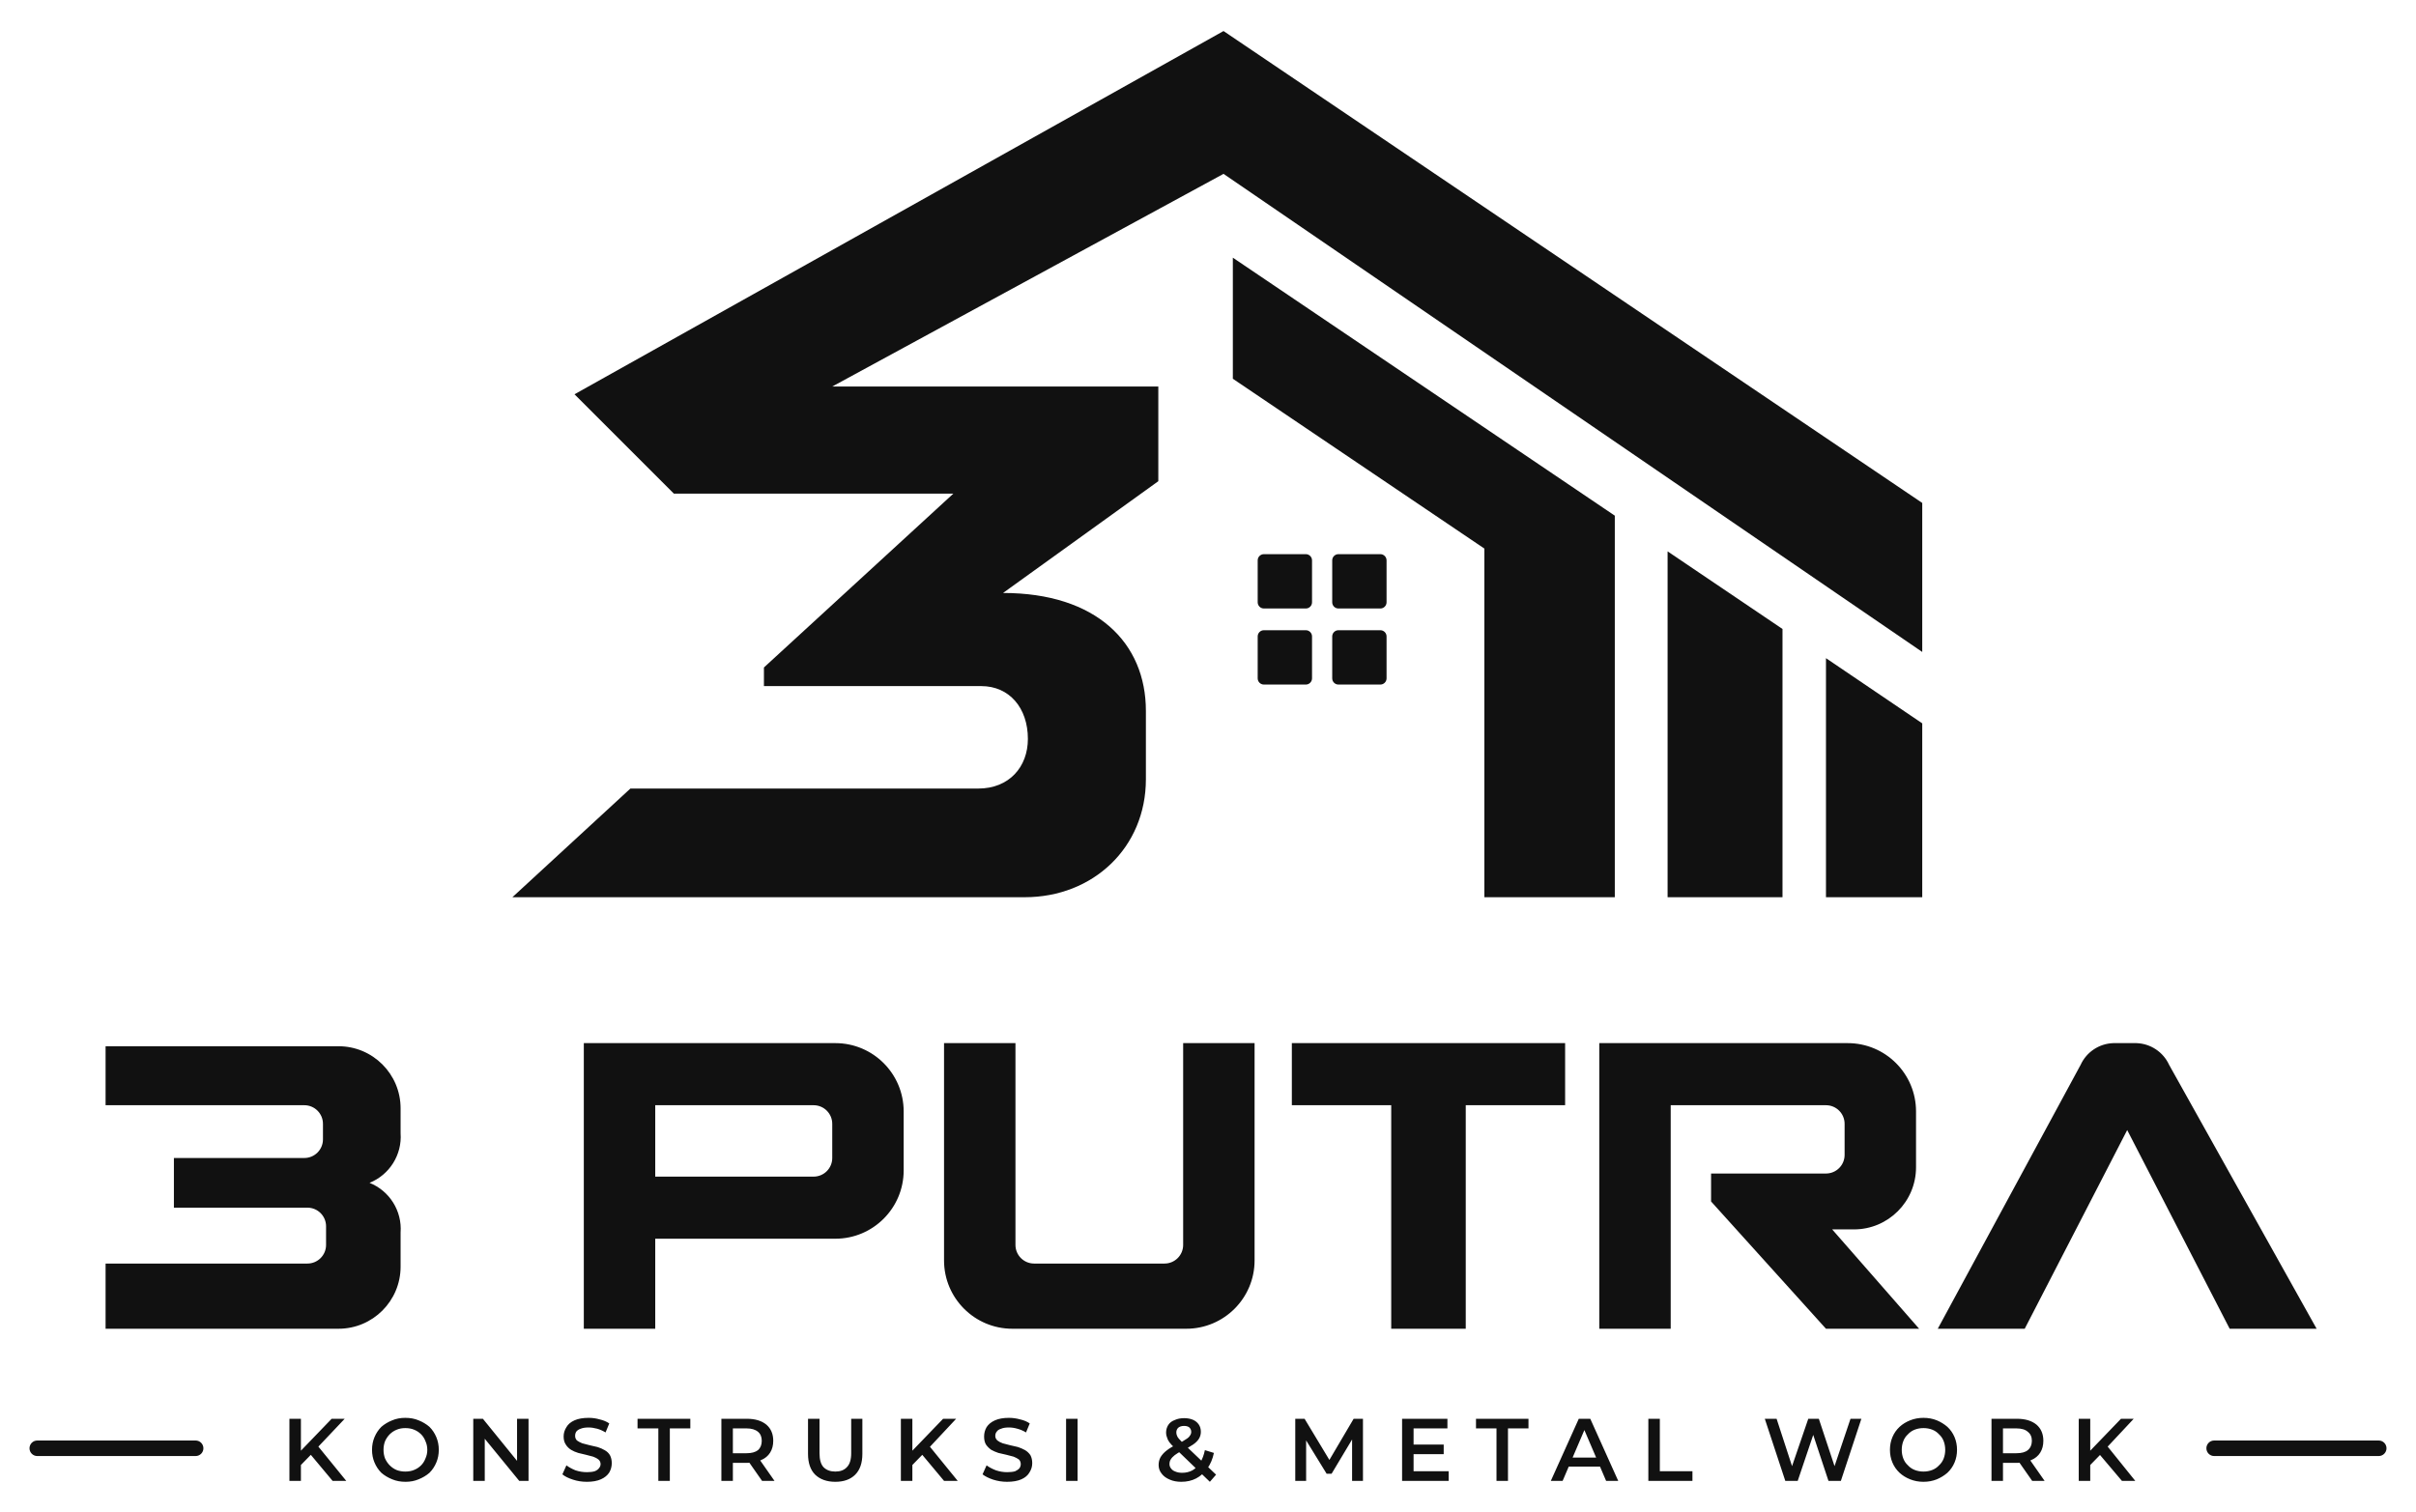
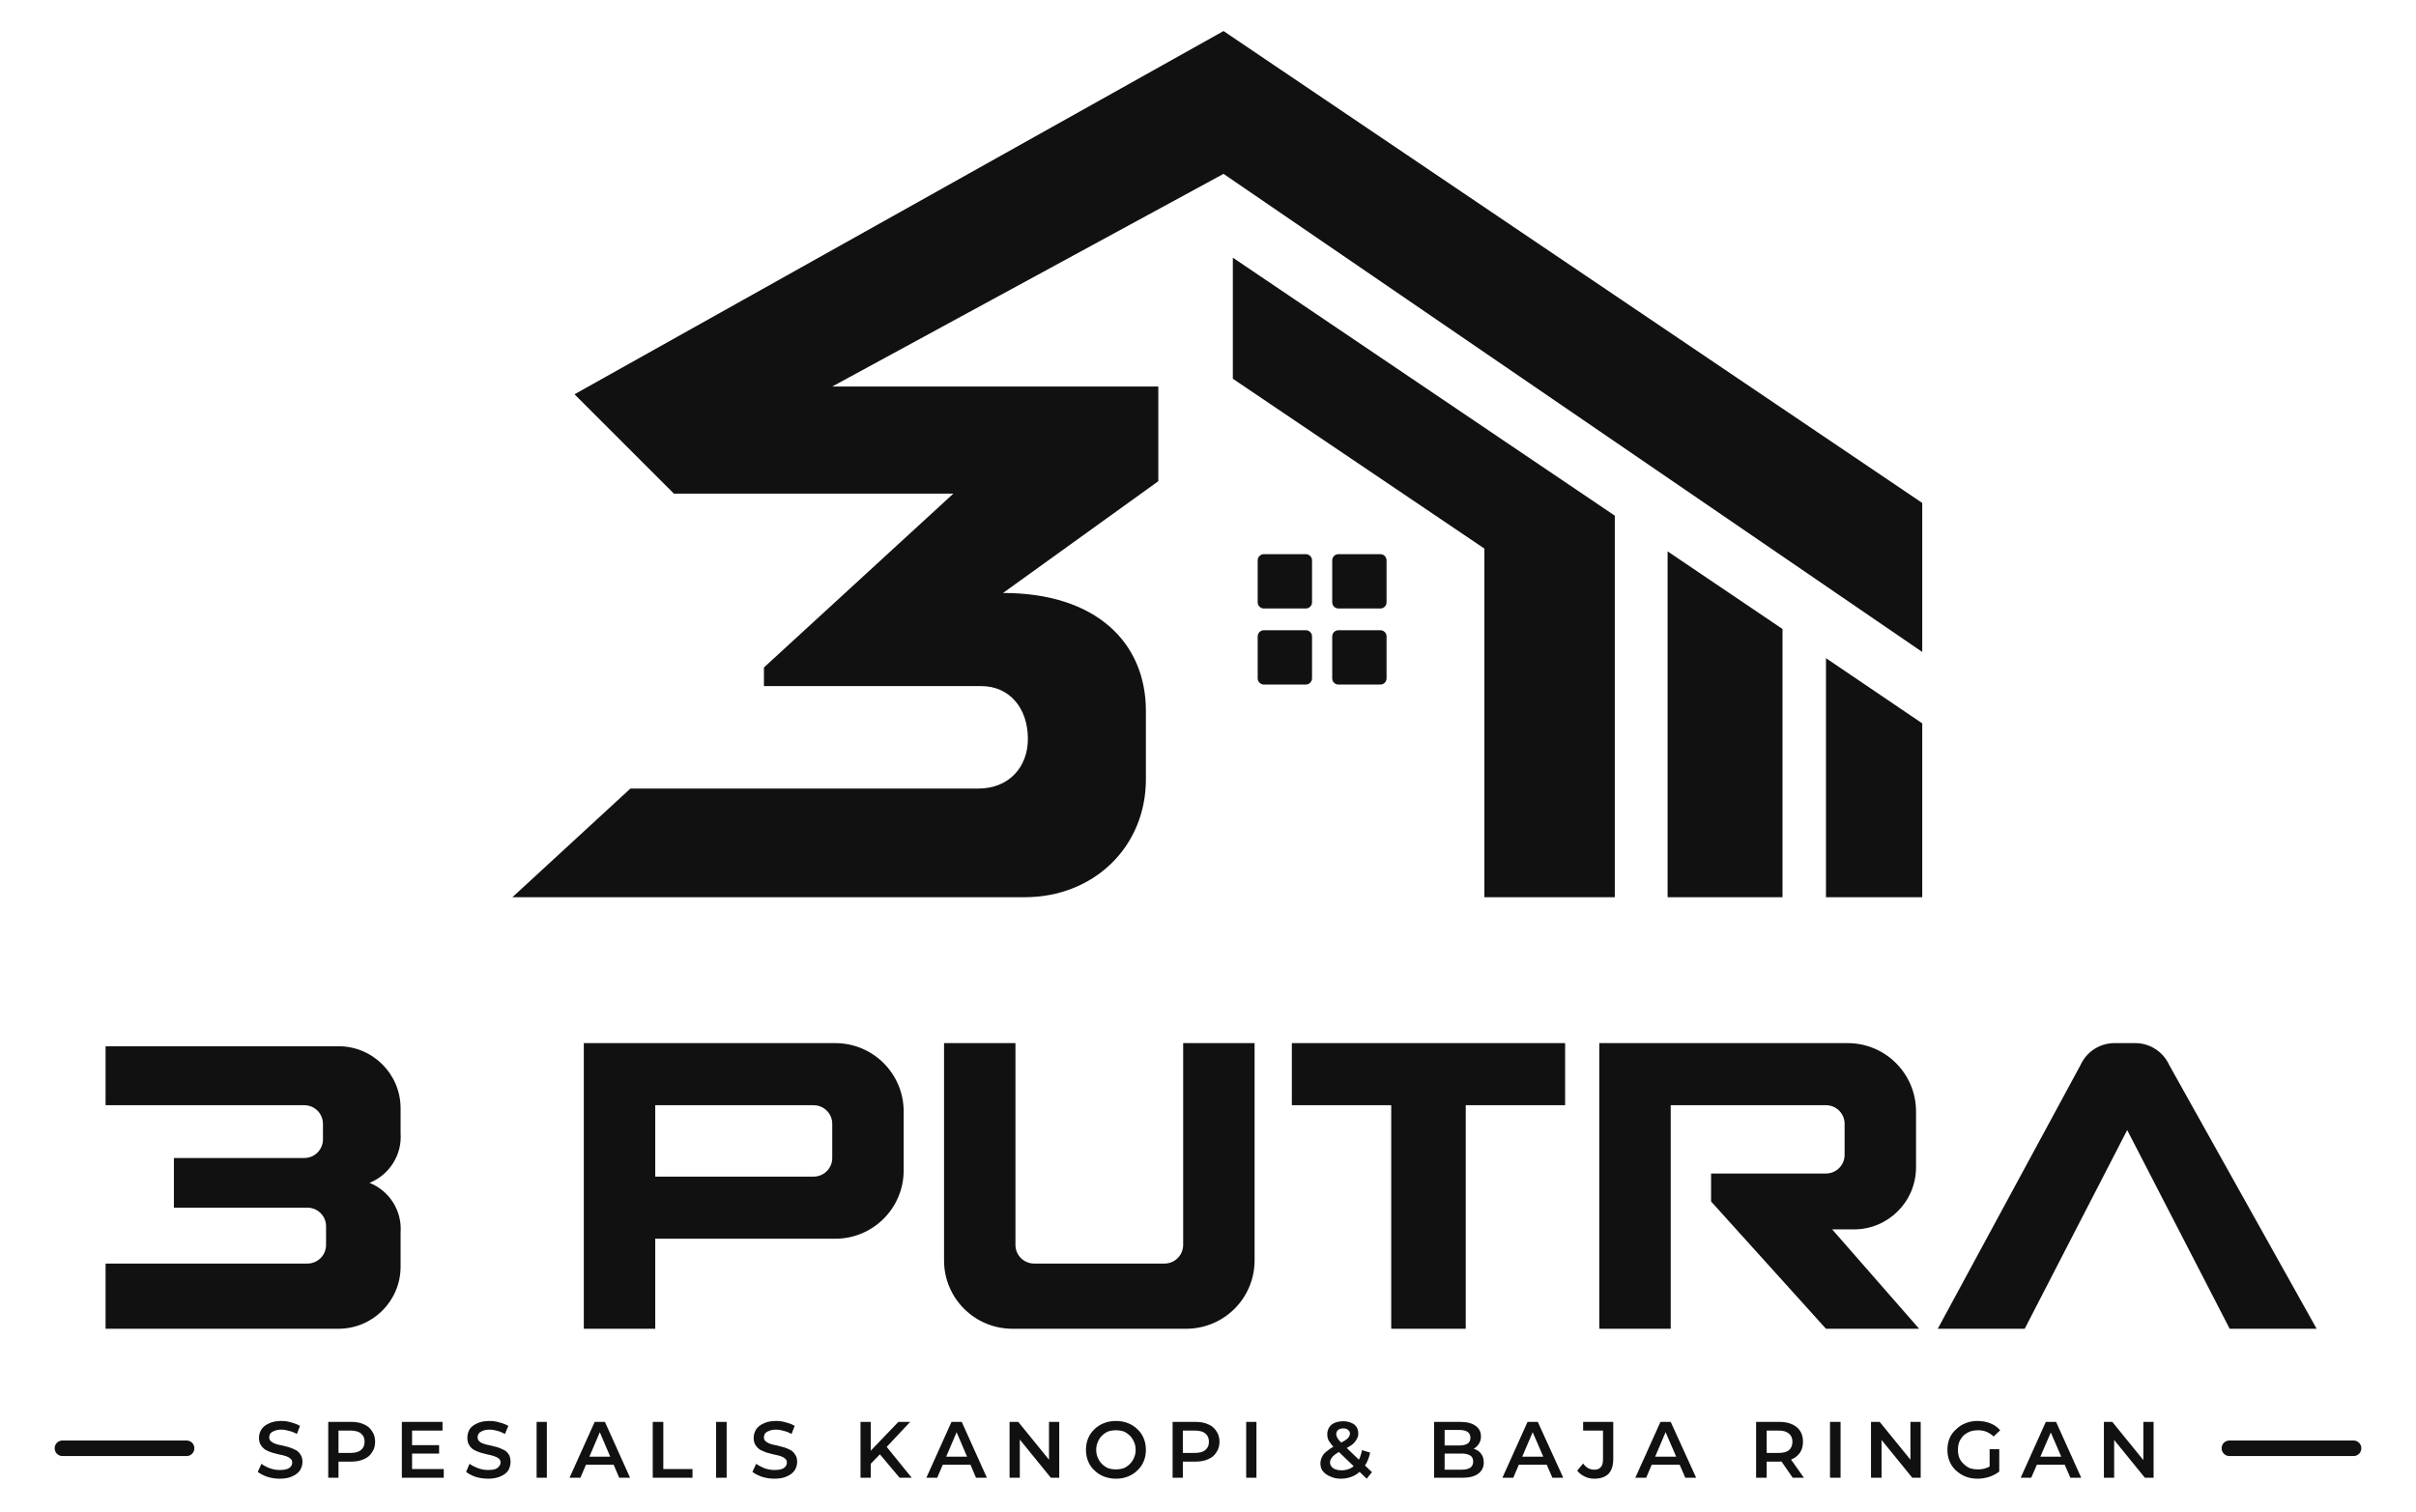
- <svg xmlns="http://www.w3.org/2000/svg" viewBox="237 113 778 487" role="img" aria-label="3 Putra Konstruksi dan Metal Work">
+ <svg xmlns="http://www.w3.org/2000/svg" viewBox="237 113 778 487" role="img" aria-label="3 Putra Spesialis Kanopi dan Baja Ringan">
  <path fill="#111111" d="M631 123 L856 275 V323 L631 169 L505 237.5 H610 V268 L560 304 C590 304 606 320 606 342 V364 C606 386 589 402 567 402 H402 L440 367 H552 C562 367 568 360 568 351 C568 341 562 334 553 334 H483 V328 L544 272 H454 L422 240 Z" />
  <path fill="#111111" d="M634 196 L757 279.1 V402 H715 V289.7 L634 235 Z M774 290.6 L811 315.6 V402 H774 Z M825 325 L856 346 V402 H825 Z" />
  <path fill="#111111" d="M644 291.5 H657.5 A2 2 0 0 1 659.5 293.5 V307 A2 2 0 0 1 657.5 309 H644 A2 2 0 0 1 642 307 V293.5 A2 2 0 0 1 644 291.5 Z M668 291.5 H681.5 A2 2 0 0 1 683.5 293.5 V307 A2 2 0 0 1 681.5 309 H668 A2 2 0 0 1 666 307 V293.5 A2 2 0 0 1 668 291.5 Z M644 316 H657.5 A2 2 0 0 1 659.5 318 V331.5 A2 2 0 0 1 657.5 333.5 H644 A2 2 0 0 1 642 331.5 V318 A2 2 0 0 1 644 316 Z M668 316 H681.5 A2 2 0 0 1 683.5 318 V331.5 A2 2 0 0 1 681.5 333.5 H668 A2 2 0 0 1 666 331.5 V318 A2 2 0 0 1 668 316 Z" />
  <path fill="#111111" fill-rule="evenodd" d="M271 450 H346 A20 20 0 0 1 366 470 V478 A16 16 0 0 1 356 494 A16 16 0 0 1 366 510 V521 A20 20 0 0 1 346 541 H271 V520 H336 A6 6 0 0 0 342 514 V508 A6 6 0 0 0 336 502 H293 V486 H335 A6 6 0 0 0 341 480 V475 A6 6 0 0 0 335 469 H271 Z M425 541 V449 H506 A22 22 0 0 1 528 471 V490 A22 22 0 0 1 506 512 H448 V541 Z M448 469 V492 H499 A6 6 0 0 0 505 486 V475 A6 6 0 0 0 499 469 Z M541 449 H564 V514 A6 6 0 0 0 570 520 H612 A6 6 0 0 0 618 514 V449 H641 V519 A22 22 0 0 1 619 541 H563 A22 22 0 0 1 541 519 Z M653 449 H741 V469 H709 V541 H685 V469 H653 Z M752 541 V449 H832 A22 22 0 0 1 854 471 V489 A20 20 0 0 1 834 509 H827 L855 541 H825 L788 500 V491 H825 A6 6 0 0 0 831 485 V475 A6 6 0 0 0 825 469 H775 V541 Z M861 541 L907 456 A12 12 0 0 1 917.5 449 H925 A12 12 0 0 1 935.5 456 L983 541 H955 L922 477 L889 541 Z" />
-   <path fill="#111111" d="M337.2 581.5L333.5 585.3L333.3 580.9L343.8 570L348.0 570L339.2 579.3L337.2 581.5ZM333.9 590L330.2 590L330.2 570L333.9 570L333.9 590ZM348.5 590L344.1 590L336.5 580.9L338.9 578.2L348.5 590Z M367.6 590.3L367.6 590.3Q365.2 590.3 363.3 589.5Q361.3 588.7 359.8 587.4Q358.4 586.0 357.6 584.1Q356.8 582.2 356.8 580L356.8 580Q356.8 577.8 357.6 575.9Q358.4 574.0 359.8 572.6Q361.3 571.3 363.3 570.5Q365.2 569.7 367.5 569.7L367.5 569.7Q369.9 569.7 371.8 570.5Q373.8 571.3 375.3 572.6Q376.7 574.0 377.5 575.9Q378.3 577.8 378.3 580L378.3 580Q378.3 582.2 377.5 584.1Q376.7 586 375.3 587.4Q373.8 588.7 371.8 589.5Q369.9 590.3 367.6 590.3ZM367.5 587.0L367.5 587.0Q369.1 587.0 370.3 586.5Q371.6 586 372.6 585.0Q373.5 584.1 374.0 582.8Q374.6 581.5 374.6 580L374.6 580Q374.6 578.5 374.0 577.2Q373.5 575.9 372.6 575.0Q371.6 574 370.3 573.5Q369.1 573.0 367.5 573.0L367.5 573.0Q366.0 573.0 364.8 573.5Q363.5 574 362.5 575.0Q361.6 575.9 361.0 577.2Q360.5 578.5 360.5 580L360.5 580Q360.5 581.5 361.0 582.8Q361.6 584.1 362.5 585.0Q363.5 586 364.7 586.5Q366.0 587.0 367.5 587.0Z M393.1 590L389.4 590L389.4 570L392.5 570L405.0 585.4L403.5 585.4L403.5 570L407.2 570L407.2 590L404.2 590L391.6 574.6L393.1 574.6L393.1 590Z M426.0 590.3L426.0 590.3Q423.6 590.3 421.5 589.6Q419.3 588.9 418.1 587.9L418.1 587.9L419.4 585Q420.6 585.9 422.3 586.6Q424.1 587.2 426.0 587.2L426.0 587.2Q427.5 587.2 428.5 586.9Q429.5 586.5 429.9 585.9Q430.4 585.3 430.4 584.6L430.4 584.6Q430.4 583.7 429.7 583.1Q429.1 582.6 428.0 582.2Q427.0 581.9 425.7 581.6Q424.4 581.3 423.2 581.0Q421.9 580.6 420.9 580.0Q419.8 579.3 419.2 578.3Q418.5 577.3 418.5 575.7L418.5 575.7Q418.5 574.1 419.4 572.7Q420.2 571.3 422.0 570.5Q423.8 569.7 426.6 569.7L426.6 569.7Q428.4 569.7 430.1 570.2Q431.9 570.6 433.2 571.5L433.2 571.5L432.0 574.4Q430.7 573.6 429.3 573.2Q427.8 572.8 426.5 572.8L426.5 572.8Q425.0 572.8 424.0 573.2Q423.1 573.5 422.6 574.1Q422.2 574.7 422.2 575.5L422.2 575.5Q422.2 576.4 422.8 577.0Q423.5 577.5 424.5 577.9Q425.6 578.2 426.8 578.5Q428.1 578.8 429.4 579.1Q430.7 579.5 431.7 580.1Q432.8 580.7 433.4 581.7Q434.0 582.8 434.0 584.3L434.0 584.3Q434.0 585.9 433.2 587.3Q432.3 588.7 430.5 589.5Q428.7 590.3 426.0 590.3Z M452.7 590L449.0 590L449.0 573.1L442.3 573.1L442.3 570L459.3 570L459.3 573.1L452.7 573.1L452.7 590Z M473.0 590L469.3 590L469.3 570L477.5 570Q481.5 570 483.8 571.9Q486.0 573.8 486.0 577.1L486.0 577.1Q486.0 579.3 485.0 580.9Q484.0 582.5 482.1 583.3Q480.2 584.2 477.5 584.2L477.5 584.2L471.4 584.2L473.0 582.5L473.0 590ZM486.4 590L482.4 590L477.3 582.7L481.3 582.7L486.4 590ZM473.0 571.3L473.0 582.9L471.4 581.1L477.4 581.1Q479.8 581.1 481.1 580.1Q482.3 579 482.3 577.1L482.3 577.1Q482.3 575.2 481.1 574.2Q479.8 573.1 477.4 573.1L477.4 573.1L471.4 573.1L473.0 571.3Z M506.0 590.3L506.0 590.3Q501.9 590.3 499.5 588.0Q497.2 585.7 497.2 581.3L497.2 581.3L497.2 570L500.9 570L500.9 581.1Q500.9 584.2 502.2 585.6Q503.6 587.0 506.0 587.0L506.0 587.0Q508.4 587.0 509.7 585.6Q511.1 584.2 511.1 581.1L511.1 581.1L511.1 570L514.7 570L514.7 581.3Q514.7 585.7 512.4 588.0Q510.1 590.3 506.0 590.3Z M534.1 581.5L530.4 585.3L530.2 580.9L540.7 570L544.9 570L536.2 579.3L534.1 581.5ZM530.8 590L527.1 590L527.1 570L530.8 570L530.8 590ZM545.4 590L541.0 590L533.4 580.9L535.8 578.2L545.4 590Z M561.3 590.3L561.3 590.3Q559.0 590.3 556.8 589.6Q554.7 588.9 553.4 587.9L553.4 587.9L554.7 585Q555.9 585.9 557.7 586.6Q559.5 587.2 561.3 587.2L561.3 587.2Q562.9 587.2 563.9 586.9Q564.8 586.5 565.3 585.9Q565.7 585.3 565.7 584.6L565.7 584.6Q565.7 583.7 565.1 583.1Q564.4 582.6 563.4 582.2Q562.3 581.9 561.1 581.6Q559.8 581.3 558.5 581.0Q557.3 580.6 556.2 580.0Q555.2 579.3 554.5 578.3Q553.9 577.3 553.9 575.7L553.9 575.7Q553.9 574.1 554.7 572.7Q555.6 571.3 557.4 570.5Q559.2 569.7 561.9 569.7L561.9 569.7Q563.7 569.7 565.5 570.2Q567.3 570.6 568.6 571.5L568.6 571.5L567.4 574.4Q566.1 573.6 564.6 573.2Q563.2 572.8 561.9 572.8L561.9 572.8Q560.3 572.8 559.4 573.2Q558.4 573.5 558.0 574.1Q557.5 574.7 557.5 575.5L557.5 575.5Q557.5 576.4 558.2 577.0Q558.8 577.5 559.9 577.9Q560.9 578.2 562.2 578.5Q563.5 578.8 564.8 579.1Q566.0 579.5 567.1 580.1Q568.1 580.7 568.8 581.7Q569.4 582.8 569.4 584.3L569.4 584.3Q569.4 585.9 568.5 587.3Q567.7 588.7 565.9 589.5Q564.1 590.3 561.3 590.3Z M584.0 590L580.3 590L580.3 570L584.0 570L584.0 590Z M628.6 588L626.6 590.3L615.2 579.3Q614.2 578.4 613.6 577.6Q613.0 576.8 612.8 576.0Q612.5 575.3 612.5 574.5L612.5 574.5Q612.5 573.1 613.2 572.0Q613.9 570.9 615.3 570.4Q616.6 569.8 618.3 569.8L618.3 569.8Q619.9 569.8 621.1 570.3Q622.3 570.8 623.0 571.8Q623.7 572.8 623.7 574.2L623.7 574.2Q623.7 575.4 623.1 576.4Q622.5 577.4 621.2 578.3Q619.9 579.2 617.8 580.2L617.8 580.2Q616.2 581 615.3 581.7Q614.4 582.4 614.0 583.1Q613.6 583.7 613.6 584.6L613.6 584.6Q613.6 585.4 614.1 586.0Q614.6 586.7 615.5 587.0Q616.4 587.4 617.7 587.4L617.7 587.4Q619.5 587.4 621.0 586.6Q622.5 585.7 623.5 584.1Q624.5 582.5 625.0 580.1L625.0 580.1L627.9 581.0Q627.3 583.9 625.8 586.0Q624.3 588.1 622.2 589.2Q620.1 590.3 617.4 590.3L617.4 590.3Q615.3 590.3 613.7 589.6Q612.0 588.9 611.1 587.7Q610.1 586.5 610.1 584.9L610.1 584.9Q610.1 583.5 610.7 582.4Q611.4 581.2 612.7 580.2Q614.1 579.1 616.3 578.1L616.3 578.1Q617.9 577.3 618.9 576.6Q619.9 576 620.2 575.4Q620.6 574.9 620.6 574.2L620.6 574.2Q620.6 573.4 620.0 572.8Q619.4 572.3 618.3 572.3L618.3 572.3Q617.1 572.3 616.4 572.9Q615.8 573.5 615.8 574.4L615.8 574.4Q615.8 574.9 616.0 575.4Q616.1 575.8 616.6 576.4Q617.1 577.0 618.0 577.9L618.0 577.9L628.6 588Z M657.6 590L654.1 590L654.1 570L657.1 570L665.9 584.6L664.3 584.6L672.9 570L675.9 570L675.9 590L672.4 590L672.4 575.5L673.1 575.5L665.8 587.7L664.2 587.7L656.7 575.5L657.6 575.5L657.6 590Z M703.5 590L688.5 590L688.5 570L703.1 570L703.1 573.1L692.2 573.1L692.2 586.9L703.5 586.9L703.5 590ZM701.9 581.4L691.9 581.4L691.9 578.3L701.9 578.3L701.9 581.4Z M722.6 590L718.9 590L718.9 573.1L712.3 573.1L712.3 570L729.2 570L729.2 573.1L722.6 573.1L722.6 590Z M740.2 590L736.4 590L745.4 570L749.1 570L758.1 590L754.2 590L746.5 572.0L747.9 572.0L740.2 590ZM753.3 585.4L740.5 585.4L741.5 582.5L752.3 582.5L753.3 585.4Z M782.0 590L767.8 590L767.8 570L771.5 570L771.5 586.9L782.0 586.9L782.0 590Z M815.9 590L811.9 590L805.3 570L809.1 570L815.0 588.1L813.1 588.1L819.3 570L822.7 570L828.7 588.1L826.8 588.1L832.9 570L836.4 570L829.8 590L825.8 590L820.4 573.7L821.4 573.7L815.9 590Z M856.4 590.3L856.4 590.3Q854.1 590.3 852.1 589.5Q850.1 588.7 848.7 587.4Q847.2 586.0 846.4 584.1Q845.6 582.2 845.6 580L845.6 580Q845.6 577.8 846.4 575.9Q847.2 574.0 848.7 572.6Q850.1 571.3 852.1 570.5Q854.1 569.7 856.4 569.7L856.4 569.7Q858.7 569.7 860.7 570.5Q862.6 571.3 864.1 572.6Q865.6 574.0 866.4 575.9Q867.2 577.8 867.2 580L867.2 580Q867.2 582.2 866.4 584.1Q865.6 586 864.1 587.4Q862.6 588.7 860.7 589.5Q858.7 590.3 856.4 590.3ZM856.4 587.0L856.4 587.0Q857.9 587.0 859.2 586.5Q860.5 586 861.4 585.0Q862.4 584.1 862.9 582.8Q863.4 581.5 863.4 580L863.4 580Q863.4 578.5 862.9 577.2Q862.4 575.9 861.4 575.0Q860.5 574 859.2 573.5Q857.9 573.0 856.4 573.0L856.4 573.0Q854.9 573.0 853.6 573.5Q852.3 574 851.4 575.0Q850.4 575.9 849.9 577.2Q849.4 578.5 849.4 580L849.4 580Q849.4 581.5 849.9 582.8Q850.4 584.1 851.4 585.0Q852.3 586 853.6 586.5Q854.9 587.0 856.4 587.0Z M882.0 590L878.3 590L878.3 570L886.5 570Q890.5 570 892.8 571.9Q895.0 573.8 895.0 577.1L895.0 577.1Q895.0 579.3 894.0 580.9Q893.0 582.5 891.1 583.3Q889.2 584.2 886.5 584.2L886.5 584.2L880.3 584.2L882.0 582.5L882.0 590ZM895.4 590L891.4 590L886.3 582.7L890.3 582.7L895.4 590ZM882.0 571.3L882.0 582.9L880.3 581.1L886.3 581.1Q888.8 581.1 890.0 580.1Q891.3 579 891.3 577.1L891.3 577.1Q891.3 575.2 890.0 574.2Q888.8 573.1 886.3 573.1L886.3 573.1L880.3 573.1L882.0 571.3Z M913.4 581.5L909.7 585.3L909.5 580.9L920.0 570L924.1 570L915.4 579.3L913.4 581.5ZM910.1 590L906.4 590L906.4 570L910.1 570L910.1 590ZM924.6 590L920.3 590L912.6 580.9L915.1 578.2L924.6 590Z" />
-   <path fill="#111111" d="M249 577 H300 A2.5 2.5 0 0 1 300 582 H249 A2.5 2.5 0 0 1 249 577 Z M950 577 H1003 A2.5 2.5 0 0 1 1003 582 H950 A2.5 2.5 0 0 1 950 577 Z" />
+   <path fill="#111111" d="M327.1 589.3L327.1 589.3Q325.0 589.3 323.1 588.7Q321.1 588.0 320.0 587.1L320.0 587.1L321.2 584.5Q322.2 585.3 323.8 585.9Q325.4 586.5 327.1 586.5L327.1 586.5Q328.5 586.5 329.4 586.2Q330.3 585.9 330.7 585.3Q331.1 584.8 331.1 584.1L331.1 584.1Q331.1 583.3 330.5 582.8Q329.9 582.3 329.0 582.0Q328.0 581.7 326.9 581.5Q325.7 581.2 324.6 580.9Q323.4 580.5 322.5 580.0Q321.6 579.4 321.0 578.5Q320.4 577.6 320.4 576.1L320.4 576.1Q320.4 574.7 321.2 573.4Q322.0 572.2 323.6 571.5Q325.2 570.7 327.6 570.7L327.6 570.7Q329.3 570.7 330.9 571.2Q332.4 571.6 333.6 572.3L333.6 572.3L332.6 574.9Q331.4 574.2 330.1 573.9Q328.8 573.5 327.6 573.5L327.6 573.5Q326.2 573.5 325.4 573.9Q324.5 574.2 324.1 574.7Q323.7 575.3 323.7 576.0L323.7 576.0Q323.7 576.8 324.3 577.3Q324.9 577.8 325.8 578.1Q326.7 578.4 327.9 578.6Q329.1 578.9 330.2 579.2Q331.3 579.6 332.3 580.1Q333.2 580.6 333.8 581.6Q334.4 582.5 334.4 583.9L334.4 583.9Q334.4 585.3 333.6 586.6Q332.8 587.8 331.2 588.5Q329.6 589.3 327.1 589.3Z M346.0 589L342.7 589L342.7 571L350.1 571Q352.5 571 354.2 571.8Q355.9 572.5 356.8 574.0Q357.8 575.4 357.8 577.4L357.8 577.4Q357.8 579.4 356.8 580.8Q355.9 582.3 354.2 583.0Q352.5 583.8 350.1 583.8L350.1 583.8L344.5 583.8L346.0 582.2L346.0 589ZM346.0 572.2L346.0 582.6L344.5 581.0L349.9 581.0Q352.2 581.0 353.3 580.0Q354.4 579.1 354.4 577.4L354.4 577.4Q354.4 575.7 353.3 574.8Q352.2 573.8 349.9 573.8L349.9 573.8L344.5 573.8L346.0 572.2Z M379.9 589L366.4 589L366.4 571L379.5 571L379.5 573.8L369.7 573.8L369.7 586.2L379.9 586.2L379.9 589ZM378.4 581.2L369.4 581.2L369.4 578.5L378.4 578.5L378.4 581.2Z M394.2 589.3L394.2 589.3Q392.1 589.3 390.1 588.7Q388.2 588.0 387.1 587.1L387.1 587.1L388.2 584.5Q389.3 585.3 390.9 585.9Q392.5 586.5 394.2 586.5L394.2 586.5Q395.6 586.5 396.5 586.2Q397.3 585.9 397.7 585.3Q398.2 584.8 398.2 584.1L398.2 584.1Q398.2 583.3 397.6 582.8Q397.0 582.3 396.0 582.0Q395.1 581.7 394.0 581.5Q392.8 581.2 391.7 580.9Q390.5 580.5 389.6 580.0Q388.6 579.4 388.1 578.5Q387.5 577.6 387.5 576.1L387.5 576.1Q387.5 574.7 388.2 573.4Q389.0 572.2 390.6 571.5Q392.2 570.7 394.7 570.7L394.7 570.7Q396.3 570.7 397.9 571.2Q399.5 571.6 400.7 572.3L400.7 572.3L399.6 574.9Q398.4 574.2 397.2 573.9Q395.9 573.5 394.7 573.5L394.7 573.5Q393.3 573.5 392.4 573.9Q391.6 574.2 391.2 574.7Q390.8 575.3 390.8 576.0L390.8 576.0Q390.8 576.8 391.4 577.3Q391.9 577.8 392.9 578.1Q393.8 578.4 395.0 578.6Q396.1 578.9 397.3 579.2Q398.4 579.6 399.4 580.1Q400.3 580.6 400.9 581.6Q401.4 582.5 401.4 583.9L401.4 583.9Q401.4 585.3 400.7 586.6Q399.9 587.8 398.3 588.5Q396.6 589.3 394.2 589.3Z M413.1 589L409.8 589L409.8 571L413.1 571L413.1 589Z M423.9 589L420.4 589L428.5 571L431.8 571L439.9 589L436.4 589L429.5 572.8L430.8 572.8L423.9 589ZM435.7 584.8L424.2 584.8L425.1 582.2L434.8 582.2L435.7 584.8Z M460.0 589L447.2 589L447.2 571L450.6 571L450.6 586.2L460.0 586.2L460.0 589Z M471.0 589L467.6 589L467.6 571L471.0 571L471.0 589Z M486.4 589.3L486.4 589.3Q484.3 589.3 482.4 588.7Q480.4 588.0 479.3 587.1L479.3 587.1L480.5 584.5Q481.6 585.3 483.1 585.9Q484.7 586.5 486.4 586.5L486.4 586.5Q487.8 586.5 488.7 586.2Q489.6 585.9 490.0 585.3Q490.4 584.8 490.4 584.1L490.4 584.1Q490.4 583.3 489.8 582.8Q489.2 582.3 488.3 582.0Q487.3 581.7 486.2 581.5Q485.1 581.2 483.9 580.9Q482.8 580.5 481.8 580.0Q480.9 579.4 480.3 578.5Q479.7 577.6 479.7 576.1L479.7 576.1Q479.7 574.7 480.5 573.4Q481.3 572.2 482.9 571.5Q484.5 570.7 487.0 570.7L487.0 570.7Q488.6 570.7 490.2 571.2Q491.8 571.6 492.9 572.3L492.9 572.3L491.9 574.9Q490.7 574.2 489.4 573.9Q488.1 573.5 486.9 573.5L486.9 573.5Q485.5 573.5 484.7 573.9Q483.8 574.2 483.4 574.7Q483.0 575.3 483.0 576.0L483.0 576.0Q483.0 576.8 483.6 577.3Q484.2 577.8 485.1 578.1Q486.1 578.4 487.2 578.6Q488.4 578.9 489.5 579.2Q490.7 579.6 491.6 580.1Q492.5 580.6 493.1 581.6Q493.7 582.5 493.7 583.9L493.7 583.9Q493.7 585.3 492.9 586.6Q492.1 587.8 490.5 588.5Q488.9 589.3 486.4 589.3Z M520.4 581.4L517.1 584.8L516.9 580.8L526.3 571L530.1 571L522.3 579.3L520.4 581.4ZM517.4 589L514.1 589L514.1 571L517.4 571L517.4 589ZM530.6 589L526.7 589L519.8 580.8L522.0 578.4L530.6 589Z M538.8 589L535.3 589L543.4 571L546.7 571L554.8 589L551.3 589L544.4 572.8L545.7 572.8L538.8 589ZM550.6 584.8L539.0 584.8L539.9 582.2L549.7 582.2L550.6 584.8Z M565.4 589L562.1 589L562.1 571L564.9 571L576.2 584.9L574.8 584.9L574.8 571L578.1 571L578.1 589L575.4 589L564.1 575.1L565.4 575.1L565.4 589Z M596.4 589.3L596.4 589.3Q594.3 589.3 592.5 588.6Q590.7 587.9 589.4 586.6Q588.1 585.4 587.4 583.7Q586.7 582.0 586.7 580L586.7 580Q586.7 578.0 587.4 576.3Q588.1 574.6 589.4 573.4Q590.7 572.1 592.5 571.4Q594.3 570.7 596.3 570.7L596.3 570.7Q598.5 570.7 600.2 571.4Q602.0 572.1 603.3 573.4Q604.6 574.6 605.3 576.3Q606.0 578.0 606.0 580L606.0 580Q606.0 582.0 605.3 583.7Q604.6 585.4 603.3 586.6Q602.0 587.9 600.2 588.6Q598.5 589.3 596.4 589.3ZM596.3 586.3L596.3 586.3Q597.7 586.3 598.9 585.9Q600.0 585.4 600.9 584.5Q601.7 583.7 602.2 582.5Q602.7 581.4 602.7 580L602.7 580Q602.7 578.6 602.2 577.5Q601.7 576.3 600.9 575.5Q600.0 574.6 598.9 574.1Q597.7 573.7 596.3 573.7L596.3 573.7Q595.0 573.7 593.8 574.1Q592.7 574.6 591.8 575.5Q591.0 576.3 590.5 577.5Q590.0 578.6 590.0 580L590.0 580Q590.0 581.4 590.5 582.5Q591.0 583.7 591.8 584.5Q592.7 585.4 593.8 585.9Q595.0 586.3 596.3 586.3Z M617.9 589L614.6 589L614.6 571L622.0 571Q624.4 571 626.1 571.8Q627.8 572.5 628.7 574.0Q629.7 575.4 629.7 577.4L629.7 577.4Q629.7 579.4 628.7 580.8Q627.8 582.3 626.1 583.0Q624.4 583.8 622.0 583.8L622.0 583.8L616.4 583.8L617.9 582.2L617.9 589ZM617.9 572.2L617.9 582.6L616.4 581.0L621.8 581.0Q624.1 581.0 625.2 580.0Q626.3 579.1 626.3 577.4L626.3 577.4Q626.3 575.7 625.2 574.8Q624.1 573.8 621.8 573.8L621.8 573.8L616.4 573.8L617.9 572.2Z M641.6 589L638.3 589L638.3 571L641.6 571L641.6 589Z M678.8 587.2L677.1 589.3L666.8 579.4Q665.9 578.6 665.4 577.8Q664.8 577.1 664.6 576.4Q664.4 575.8 664.4 575.0L664.4 575.0Q664.4 573.8 665.0 572.8Q665.6 571.8 666.8 571.3Q668.0 570.8 669.6 570.8L669.6 570.8Q671.0 570.8 672.1 571.3Q673.2 571.7 673.8 572.6Q674.4 573.5 674.4 574.8L674.4 574.8Q674.4 575.8 673.8 576.7Q673.3 577.7 672.2 578.5Q671.0 579.3 669.1 580.2L669.1 580.2Q667.7 580.9 666.9 581.5Q666.1 582.1 665.7 582.8Q665.3 583.4 665.3 584.1L665.3 584.1Q665.3 584.9 665.8 585.4Q666.2 586.0 667.1 586.3Q667.9 586.6 669.0 586.6L669.0 586.6Q670.6 586.6 672.0 585.9Q673.3 585.2 674.3 583.7Q675.2 582.2 675.6 580.1L675.6 580.1L678.2 580.9Q677.7 583.5 676.3 585.4Q675.0 587.3 673.1 588.3Q671.1 589.3 668.8 589.3L668.8 589.3Q666.9 589.3 665.4 588.6Q663.9 588.0 663.0 586.9Q662.2 585.9 662.2 584.4L662.2 584.4Q662.2 583.2 662.8 582.1Q663.3 581.1 664.6 580.2Q665.8 579.2 667.7 578.3L667.7 578.3Q669.2 577.5 670.1 577.0Q671.0 576.4 671.3 575.9Q671.7 575.4 671.7 574.8L671.7 574.8Q671.7 574.0 671.1 573.6Q670.6 573.1 669.6 573.1L669.6 573.1Q668.5 573.1 667.9 573.6Q667.3 574.1 667.3 575.0L667.3 575.0Q667.3 575.4 667.5 575.8Q667.6 576.2 668.1 576.8Q668.5 577.3 669.3 578.1L669.3 578.1L678.8 587.2Z M707.8 589L698.8 589L698.8 571L707.2 571Q710.5 571 712.2 572.3Q713.9 573.5 713.9 575.7L713.9 575.7Q713.9 577.1 713.2 578.1Q712.5 579.2 711.4 579.7Q710.3 580.3 709.0 580.3L709.0 580.3L709.5 579.3Q711.0 579.3 712.2 579.9Q713.4 580.4 714.1 581.5Q714.8 582.5 714.8 584.1L714.8 584.1Q714.8 586.4 713.0 587.7Q711.3 589 707.8 589L707.8 589ZM702.2 573.6L702.2 586.4L707.6 586.4Q709.4 586.4 710.4 585.8Q711.4 585.1 711.4 583.8L711.4 583.8Q711.4 582.4 710.4 581.8Q709.4 581.2 707.6 581.2L707.6 581.2L701.9 581.2L701.9 578.6L706.9 578.6Q708.6 578.6 709.6 578.0Q710.5 577.4 710.5 576.1L710.5 576.1Q710.5 574.9 709.6 574.2Q708.6 573.6 706.9 573.6L706.9 573.6L702.2 573.6Z M724.3 589L720.8 589L728.9 571L732.2 571L740.4 589L736.9 589L729.9 572.8L731.2 572.8L724.3 589ZM736.1 584.8L724.6 584.8L725.5 582.2L735.2 582.2L736.1 584.8Z M750.4 589.3L750.4 589.3Q748.7 589.3 747.3 588.6Q745.8 587.9 744.9 586.7L744.9 586.7L746.8 584.4Q747.5 585.4 748.4 585.9Q749.3 586.4 750.4 586.4L750.4 586.4Q753.2 586.4 753.2 583.1L753.2 583.1L753.2 573.8L746.8 573.8L746.8 571L756.5 571L756.5 582.9Q756.5 586.1 755.0 587.7Q753.4 589.3 750.4 589.3Z M767.1 589L763.6 589L771.7 571L775.0 571L783.2 589L779.7 589L772.7 572.8L774.0 572.8L767.1 589ZM778.9 584.8L767.4 584.8L768.3 582.2L778.0 582.2L778.9 584.8Z M805.9 589L802.5 589L802.5 571L809.9 571Q813.5 571 815.6 572.7Q817.6 574.4 817.6 577.4L817.6 577.4Q817.6 579.4 816.7 580.8Q815.8 582.2 814.1 583.0Q812.3 583.8 810.0 583.8L810.0 583.8L804.4 583.8L805.9 582.2L805.9 589ZM817.9 589L814.3 589L809.8 582.5L813.3 582.5L817.9 589ZM805.9 572.2L805.9 582.6L804.4 581.0L809.8 581.0Q812.0 581.0 813.1 580.1Q814.2 579.1 814.2 577.4L814.2 577.4Q814.2 575.7 813.1 574.8Q812.0 573.8 809.8 573.8L809.8 573.8L804.4 573.8L805.9 572.2Z M829.7 589L826.3 589L826.3 571L829.7 571L829.7 589Z M842.9 589L839.5 589L839.5 571L842.3 571L853.6 584.9L852.2 584.9L852.2 571L855.5 571L855.5 589L852.8 589L841.5 575.1L842.9 575.1L842.9 589Z M873.8 589.3L873.8 589.3Q871.7 589.3 869.9 588.6Q868.2 587.9 866.8 586.6Q865.5 585.4 864.8 583.7Q864.1 582.0 864.1 580L864.1 580Q864.1 578.0 864.8 576.3Q865.5 574.6 866.9 573.4Q868.2 572.1 870.0 571.4Q871.7 570.7 873.8 570.7L873.8 570.7Q876.1 570.7 878.0 571.5Q879.8 572.2 881.1 573.7L881.1 573.7L879.0 575.7Q877.9 574.7 876.7 574.2Q875.5 573.7 874.0 573.7L874.0 573.7Q872.6 573.7 871.4 574.1Q870.2 574.6 869.3 575.4Q868.4 576.3 867.9 577.5Q867.5 578.6 867.5 580L867.5 580Q867.5 581.4 867.9 582.5Q868.4 583.7 869.3 584.5Q870.2 585.4 871.3 585.9Q872.5 586.3 874.0 586.3L874.0 586.3Q875.3 586.3 876.5 585.9Q877.8 585.5 878.9 584.5L878.9 584.5L880.8 587.0Q879.4 588.1 877.6 588.7Q875.7 589.3 873.8 589.3ZM880.8 579.8L880.8 587.0L877.7 586.5L877.7 579.8L880.8 579.8Z M891.1 589L887.7 589L895.8 571L899.1 571L907.2 589L903.7 589L896.7 572.8L898.1 572.8L891.1 589ZM902.9 584.8L891.4 584.8L892.3 582.2L902.0 582.2L902.9 584.8Z M917.8 589L914.5 589L914.5 571L917.2 571L928.5 584.9L927.2 584.9L927.2 571L930.5 571L930.5 589L927.7 589L916.4 575.1L917.8 575.1L917.8 589Z" />
+   <path fill="#111111" d="M257.1 577 H297.1 A2.5 2.5 0 0 1 297.1 582 H257.1 A2.5 2.5 0 0 1 257.1 577 Z M954.9 577 H994.9 A2.5 2.5 0 0 1 994.9 582 H954.9 A2.5 2.5 0 0 1 954.9 577 Z" />
</svg>
